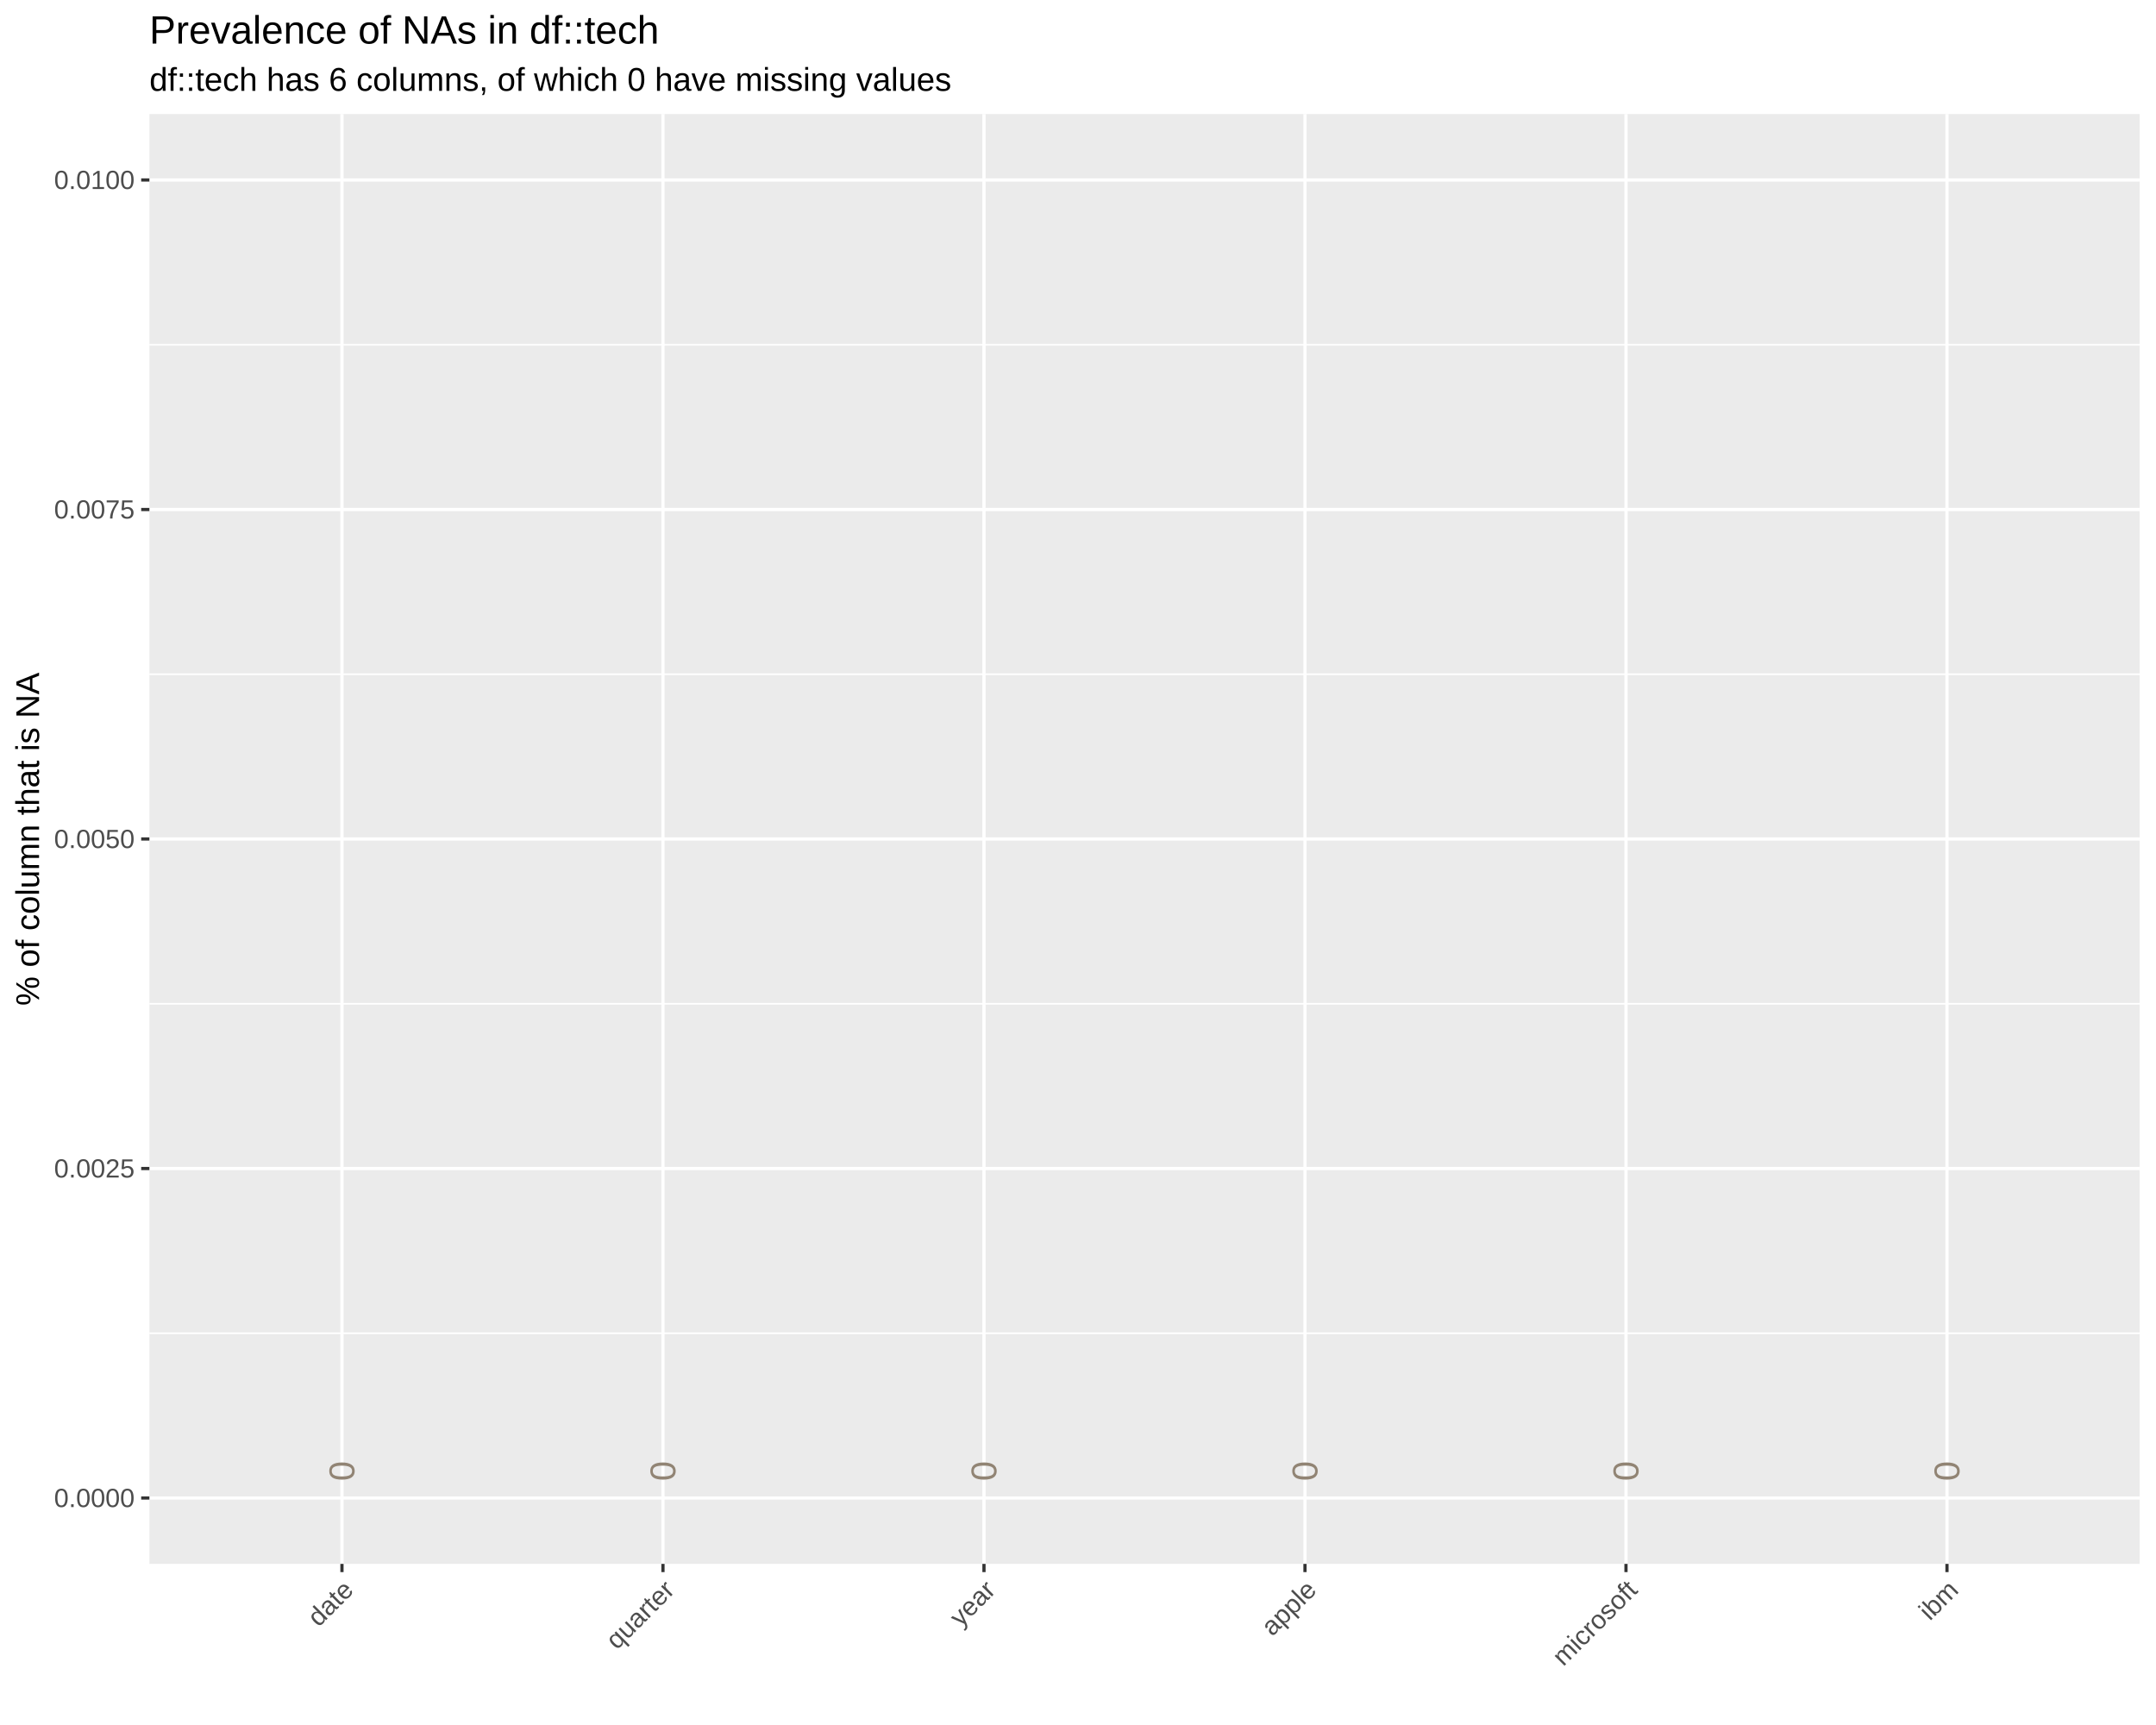
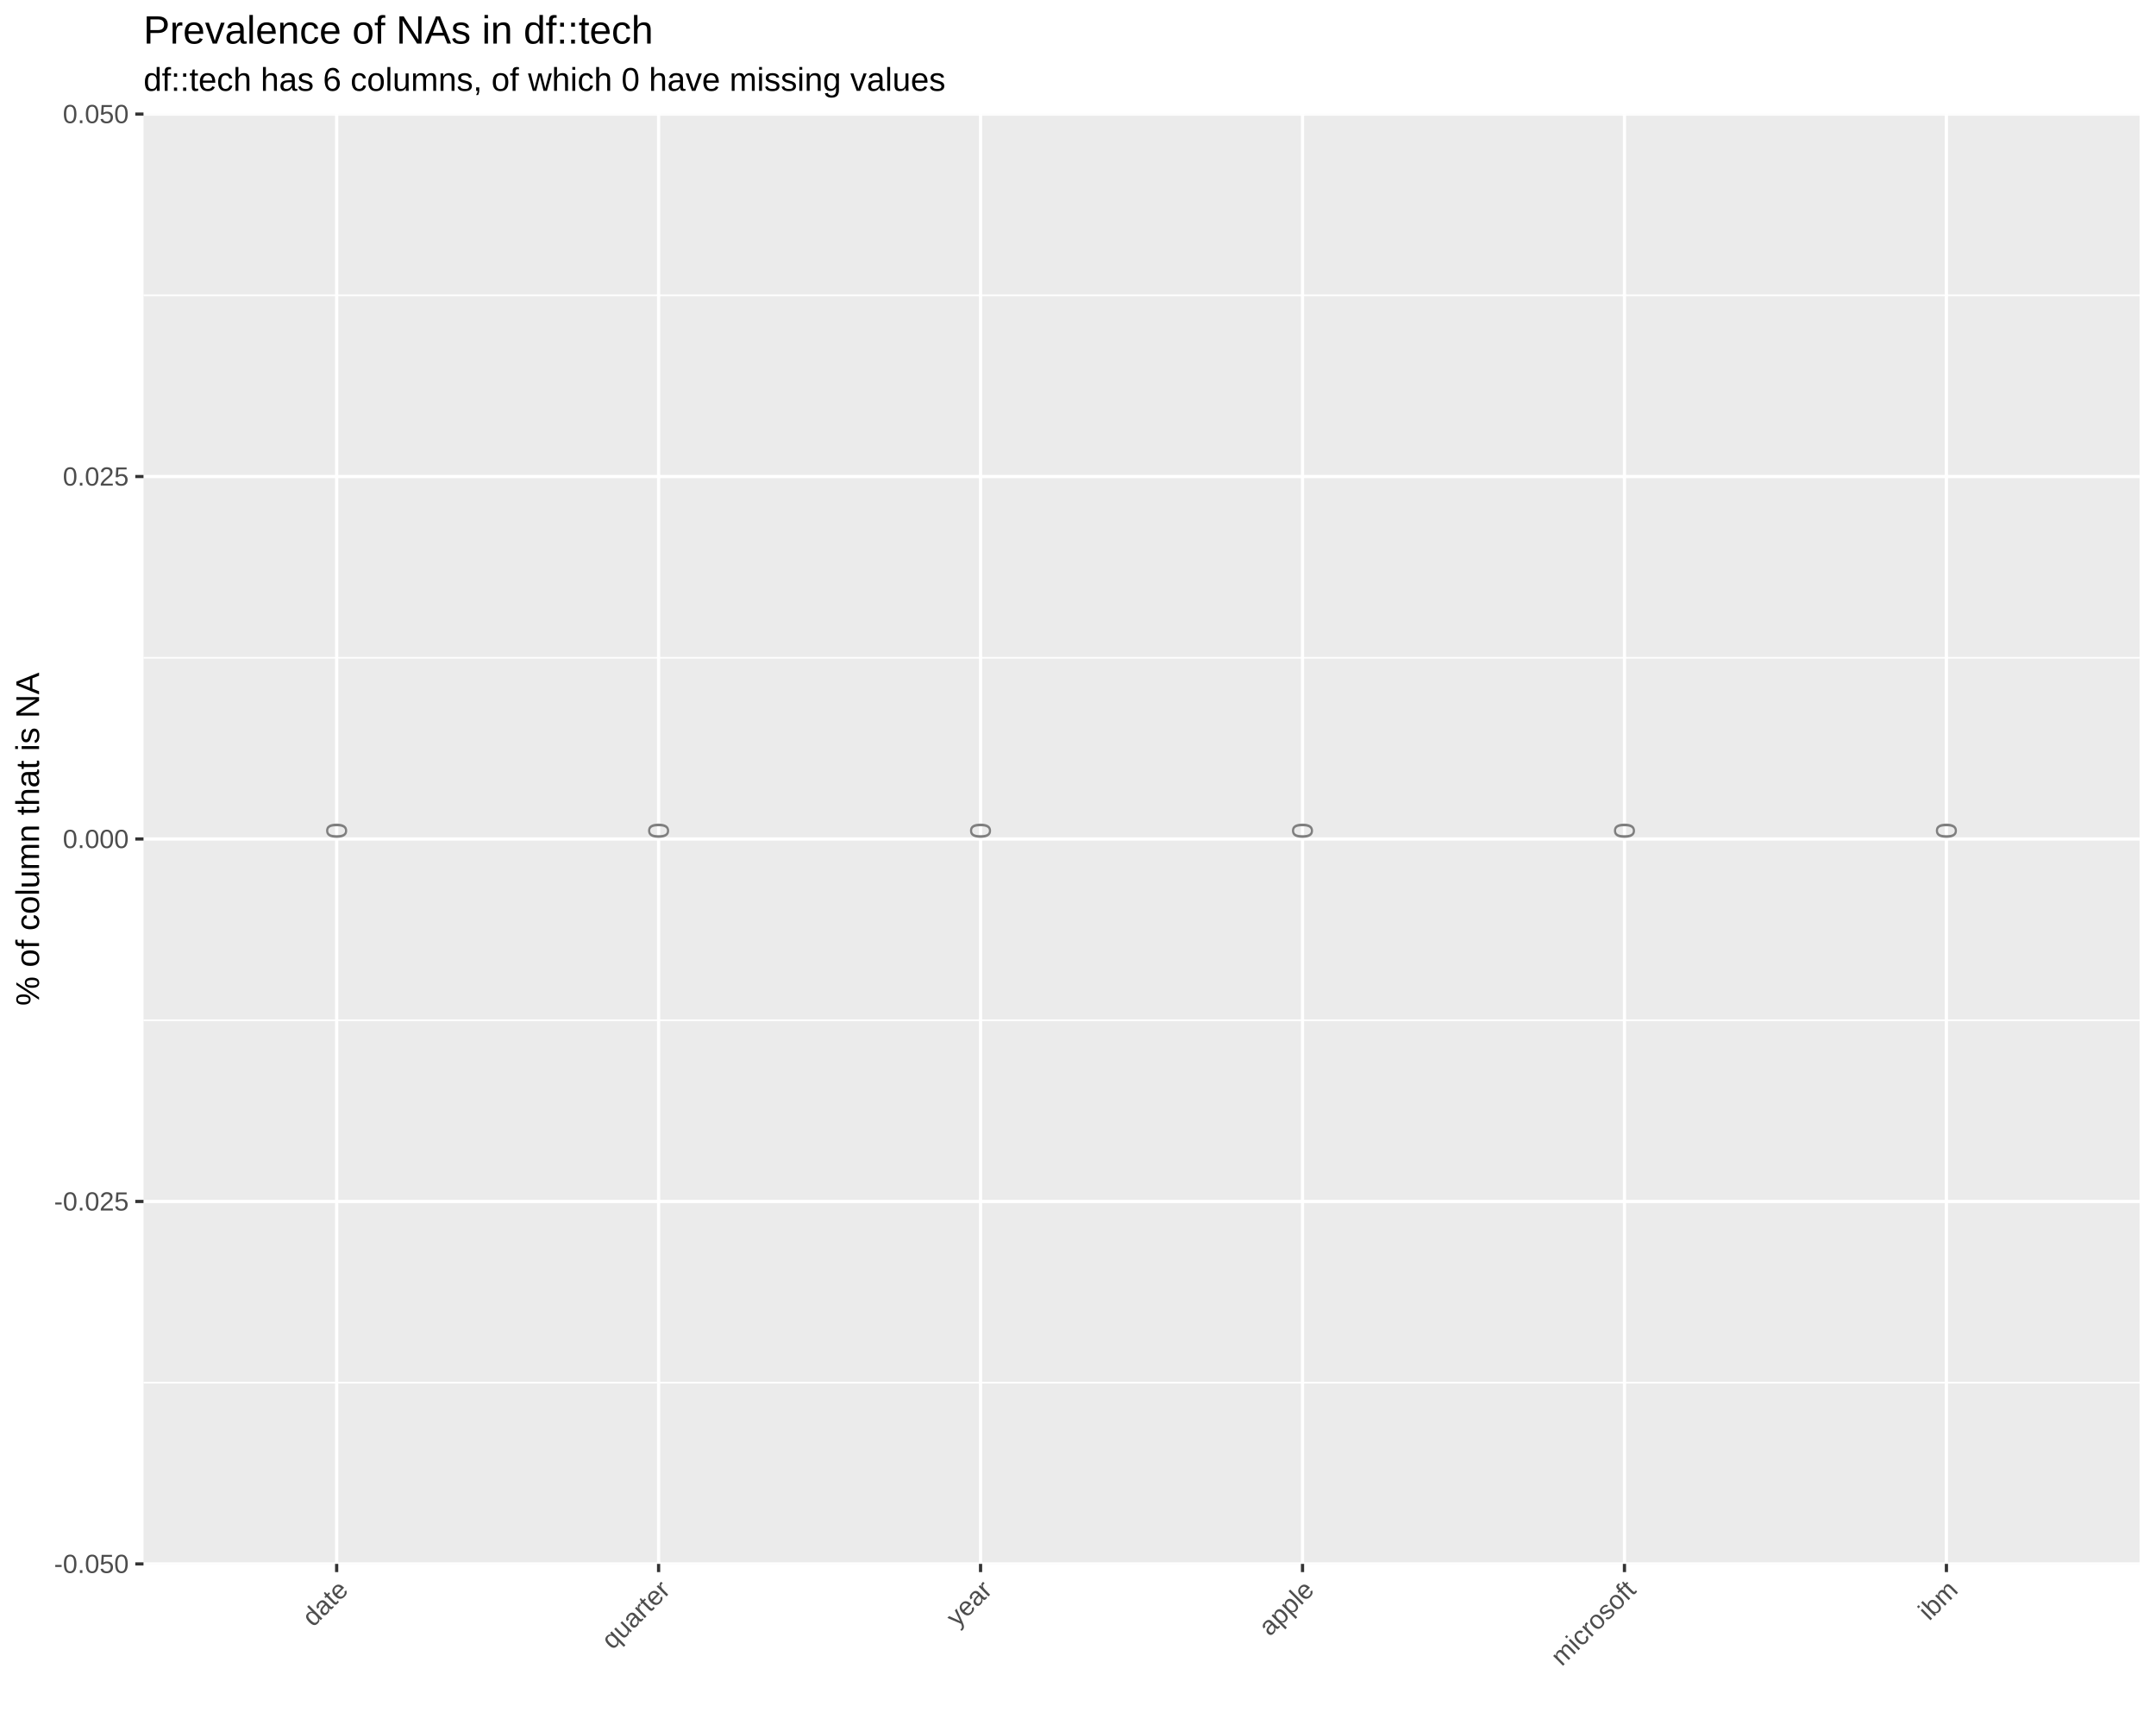
<svg xmlns="http://www.w3.org/2000/svg" viewBox="0 0 720.00 576.00">
  <defs>
    <style type="text/css">
    line, polyline, polygon, path, rect, circle {
      fill: none;
      stroke: #000000;
      stroke-linecap: round;
      stroke-linejoin: round;
      stroke-miterlimit: 10.00;
    }
  </style>
  </defs>
  <rect width="100%" height="100%" style="stroke: none; fill: #FFFFFF;" />
  <rect x="0.00" y="0.00" width="720.00" height="576.00" style="stroke-width: 1.07; stroke: #FFFFFF; fill: #FFFFFF;" />
  <defs>
-     <clipPath id="cpNDkuODl8NzE0LjUyfDUyMi4yMXwzOC4wOQ==">
-       <rect x="49.89" y="38.09" width="664.64" height="484.12" />
+     <clipPath id="cpNDcuOTJ8NzE0LjUyfDUyMi4yMXwzOC4wOQ==">
+       <rect x="47.92" y="38.09" width="666.60" height="484.12" />
    </clipPath>
  </defs>
-   <rect x="49.89" y="38.09" width="664.64" height="484.12" style="stroke-width: 1.07; stroke: none; fill: #EBEBEB;" clip-path="url(#cpNDkuODl8NzE0LjUyfDUyMi4yMXwzOC4wOQ==)" />
-   <polyline points="49.89,445.19 714.52,445.19 " style="stroke-width: 0.53; stroke: #FFFFFF; stroke-linecap: butt;" clip-path="url(#cpNDkuODl8NzE0LjUyfDUyMi4yMXwzOC4wOQ==)" />
-   <polyline points="49.89,335.17 714.52,335.17 " style="stroke-width: 0.53; stroke: #FFFFFF; stroke-linecap: butt;" clip-path="url(#cpNDkuODl8NzE0LjUyfDUyMi4yMXwzOC4wOQ==)" />
-   <polyline points="49.89,225.14 714.52,225.14 " style="stroke-width: 0.53; stroke: #FFFFFF; stroke-linecap: butt;" clip-path="url(#cpNDkuODl8NzE0LjUyfDUyMi4yMXwzOC4wOQ==)" />
-   <polyline points="49.89,115.11 714.52,115.11 " style="stroke-width: 0.53; stroke: #FFFFFF; stroke-linecap: butt;" clip-path="url(#cpNDkuODl8NzE0LjUyfDUyMi4yMXwzOC4wOQ==)" />
-   <polyline points="49.89,500.21 714.52,500.21 " style="stroke-width: 1.07; stroke: #FFFFFF; stroke-linecap: butt;" clip-path="url(#cpNDkuODl8NzE0LjUyfDUyMi4yMXwzOC4wOQ==)" />
-   <polyline points="49.89,390.18 714.52,390.18 " style="stroke-width: 1.07; stroke: #FFFFFF; stroke-linecap: butt;" clip-path="url(#cpNDkuODl8NzE0LjUyfDUyMi4yMXwzOC4wOQ==)" />
-   <polyline points="49.89,280.15 714.52,280.15 " style="stroke-width: 1.07; stroke: #FFFFFF; stroke-linecap: butt;" clip-path="url(#cpNDkuODl8NzE0LjUyfDUyMi4yMXwzOC4wOQ==)" />
-   <polyline points="49.89,170.13 714.52,170.13 " style="stroke-width: 1.07; stroke: #FFFFFF; stroke-linecap: butt;" clip-path="url(#cpNDkuODl8NzE0LjUyfDUyMi4yMXwzOC4wOQ==)" />
-   <polyline points="49.89,60.10 714.52,60.10 " style="stroke-width: 1.07; stroke: #FFFFFF; stroke-linecap: butt;" clip-path="url(#cpNDkuODl8NzE0LjUyfDUyMi4yMXwzOC4wOQ==)" />
-   <polyline points="114.20,522.21 114.20,38.09 " style="stroke-width: 1.07; stroke: #FFFFFF; stroke-linecap: butt;" clip-path="url(#cpNDkuODl8NzE0LjUyfDUyMi4yMXwzOC4wOQ==)" />
-   <polyline points="221.40,522.21 221.40,38.09 " style="stroke-width: 1.07; stroke: #FFFFFF; stroke-linecap: butt;" clip-path="url(#cpNDkuODl8NzE0LjUyfDUyMi4yMXwzOC4wOQ==)" />
-   <polyline points="328.60,522.21 328.60,38.09 " style="stroke-width: 1.07; stroke: #FFFFFF; stroke-linecap: butt;" clip-path="url(#cpNDkuODl8NzE0LjUyfDUyMi4yMXwzOC4wOQ==)" />
-   <polyline points="435.80,522.21 435.80,38.09 " style="stroke-width: 1.07; stroke: #FFFFFF; stroke-linecap: butt;" clip-path="url(#cpNDkuODl8NzE0LjUyfDUyMi4yMXwzOC4wOQ==)" />
-   <polyline points="543.00,522.21 543.00,38.09 " style="stroke-width: 1.07; stroke: #FFFFFF; stroke-linecap: butt;" clip-path="url(#cpNDkuODl8NzE0LjUyfDUyMi4yMXwzOC4wOQ==)" />
-   <polyline points="650.20,522.21 650.20,38.09 " style="stroke-width: 1.07; stroke: #FFFFFF; stroke-linecap: butt;" clip-path="url(#cpNDkuODl8NzE0LjUyfDUyMi4yMXwzOC4wOQ==)" />
-   <rect x="65.96" y="500.21" width="96.48" height="0.00" style="stroke-width: 1.07; stroke: none; stroke-linecap: square; stroke-linejoin: miter; fill: #F8766D;" clip-path="url(#cpNDkuODl8NzE0LjUyfDUyMi4yMXwzOC4wOQ==)" />
-   <rect x="173.16" y="500.21" width="96.48" height="0.00" style="stroke-width: 1.07; stroke: none; stroke-linecap: square; stroke-linejoin: miter; fill: #B79F00;" clip-path="url(#cpNDkuODl8NzE0LjUyfDUyMi4yMXwzOC4wOQ==)" />
-   <rect x="280.36" y="500.21" width="96.48" height="0.00" style="stroke-width: 1.07; stroke: none; stroke-linecap: square; stroke-linejoin: miter; fill: #00BA38;" clip-path="url(#cpNDkuODl8NzE0LjUyfDUyMi4yMXwzOC4wOQ==)" />
-   <rect x="387.56" y="500.21" width="96.48" height="0.00" style="stroke-width: 1.07; stroke: none; stroke-linecap: square; stroke-linejoin: miter; fill: #00BFC4;" clip-path="url(#cpNDkuODl8NzE0LjUyfDUyMi4yMXwzOC4wOQ==)" />
-   <rect x="494.76" y="500.21" width="96.48" height="0.00" style="stroke-width: 1.07; stroke: none; stroke-linecap: square; stroke-linejoin: miter; fill: #619CFF;" clip-path="url(#cpNDkuODl8NzE0LjUyfDUyMi4yMXwzOC4wOQ==)" />
-   <rect x="601.96" y="500.21" width="96.48" height="0.00" style="stroke-width: 1.07; stroke: none; stroke-linecap: square; stroke-linejoin: miter; fill: #F564E3;" clip-path="url(#cpNDkuODl8NzE0LjUyfDUyMi4yMXwzOC4wOQ==)" />
-   <g clip-path="url(#cpNDkuODl8NzE0LjUyfDUyMi4yMXwzOC4wOQ==)">
-     <text transform="translate(118.33,494.54) rotate(-90)" style="font-size: 12.00px; fill: #918474; font-family: Liberation Sans;" textLength="6.67px" lengthAdjust="spacingAndGlyphs">0</text>
+   <rect x="47.92" y="38.09" width="666.60" height="484.12" style="stroke-width: 1.07; stroke: none; fill: #EBEBEB;" clip-path="url(#cpNDcuOTJ8NzE0LjUyfDUyMi4yMXwzOC4wOQ==)" />
+   <polyline points="47.92,461.70 714.52,461.70 " style="stroke-width: 0.53; stroke: #FFFFFF; stroke-linecap: butt;" clip-path="url(#cpNDcuOTJ8NzE0LjUyfDUyMi4yMXwzOC4wOQ==)" />
+   <polyline points="47.92,340.67 714.52,340.67 " style="stroke-width: 0.53; stroke: #FFFFFF; stroke-linecap: butt;" clip-path="url(#cpNDcuOTJ8NzE0LjUyfDUyMi4yMXwzOC4wOQ==)" />
+   <polyline points="47.92,219.64 714.52,219.64 " style="stroke-width: 0.53; stroke: #FFFFFF; stroke-linecap: butt;" clip-path="url(#cpNDcuOTJ8NzE0LjUyfDUyMi4yMXwzOC4wOQ==)" />
+   <polyline points="47.92,98.61 714.52,98.61 " style="stroke-width: 0.53; stroke: #FFFFFF; stroke-linecap: butt;" clip-path="url(#cpNDcuOTJ8NzE0LjUyfDUyMi4yMXwzOC4wOQ==)" />
+   <polyline points="47.92,522.21 714.52,522.21 " style="stroke-width: 1.07; stroke: #FFFFFF; stroke-linecap: butt;" clip-path="url(#cpNDcuOTJ8NzE0LjUyfDUyMi4yMXwzOC4wOQ==)" />
+   <polyline points="47.92,401.18 714.52,401.18 " style="stroke-width: 1.07; stroke: #FFFFFF; stroke-linecap: butt;" clip-path="url(#cpNDcuOTJ8NzE0LjUyfDUyMi4yMXwzOC4wOQ==)" />
+   <polyline points="47.92,280.15 714.52,280.15 " style="stroke-width: 1.07; stroke: #FFFFFF; stroke-linecap: butt;" clip-path="url(#cpNDcuOTJ8NzE0LjUyfDUyMi4yMXwzOC4wOQ==)" />
+   <polyline points="47.92,159.12 714.52,159.12 " style="stroke-width: 1.07; stroke: #FFFFFF; stroke-linecap: butt;" clip-path="url(#cpNDcuOTJ8NzE0LjUyfDUyMi4yMXwzOC4wOQ==)" />
+   <polyline points="47.92,38.09 714.52,38.09 " style="stroke-width: 1.07; stroke: #FFFFFF; stroke-linecap: butt;" clip-path="url(#cpNDcuOTJ8NzE0LjUyfDUyMi4yMXwzOC4wOQ==)" />
+   <polyline points="112.43,522.21 112.43,38.09 " style="stroke-width: 1.07; stroke: #FFFFFF; stroke-linecap: butt;" clip-path="url(#cpNDcuOTJ8NzE0LjUyfDUyMi4yMXwzOC4wOQ==)" />
+   <polyline points="219.94,522.21 219.94,38.09 " style="stroke-width: 1.07; stroke: #FFFFFF; stroke-linecap: butt;" clip-path="url(#cpNDcuOTJ8NzE0LjUyfDUyMi4yMXwzOC4wOQ==)" />
+   <polyline points="327.46,522.21 327.46,38.09 " style="stroke-width: 1.07; stroke: #FFFFFF; stroke-linecap: butt;" clip-path="url(#cpNDcuOTJ8NzE0LjUyfDUyMi4yMXwzOC4wOQ==)" />
+   <polyline points="434.98,522.21 434.98,38.09 " style="stroke-width: 1.07; stroke: #FFFFFF; stroke-linecap: butt;" clip-path="url(#cpNDcuOTJ8NzE0LjUyfDUyMi4yMXwzOC4wOQ==)" />
+   <polyline points="542.49,522.21 542.49,38.09 " style="stroke-width: 1.07; stroke: #FFFFFF; stroke-linecap: butt;" clip-path="url(#cpNDcuOTJ8NzE0LjUyfDUyMi4yMXwzOC4wOQ==)" />
+   <polyline points="650.01,522.21 650.01,38.09 " style="stroke-width: 1.07; stroke: #FFFFFF; stroke-linecap: butt;" clip-path="url(#cpNDcuOTJ8NzE0LjUyfDUyMi4yMXwzOC4wOQ==)" />
+   <rect x="64.04" y="280.15" width="96.77" height="0.00" style="stroke-width: 1.07; stroke: none; stroke-linecap: square; stroke-linejoin: miter; fill: #F8766D;" clip-path="url(#cpNDcuOTJ8NzE0LjUyfDUyMi4yMXwzOC4wOQ==)" />
+   <rect x="171.56" y="280.15" width="96.77" height="0.00" style="stroke-width: 1.07; stroke: none; stroke-linecap: square; stroke-linejoin: miter; fill: #B79F00;" clip-path="url(#cpNDcuOTJ8NzE0LjUyfDUyMi4yMXwzOC4wOQ==)" />
+   <rect x="279.08" y="280.15" width="96.77" height="0.00" style="stroke-width: 1.07; stroke: none; stroke-linecap: square; stroke-linejoin: miter; fill: #00BA38;" clip-path="url(#cpNDcuOTJ8NzE0LjUyfDUyMi4yMXwzOC4wOQ==)" />
+   <rect x="386.59" y="280.15" width="96.77" height="0.00" style="stroke-width: 1.07; stroke: none; stroke-linecap: square; stroke-linejoin: miter; fill: #00BFC4;" clip-path="url(#cpNDcuOTJ8NzE0LjUyfDUyMi4yMXwzOC4wOQ==)" />
+   <rect x="494.11" y="280.15" width="96.77" height="0.00" style="stroke-width: 1.07; stroke: none; stroke-linecap: square; stroke-linejoin: miter; fill: #619CFF;" clip-path="url(#cpNDcuOTJ8NzE0LjUyfDUyMi4yMXwzOC4wOQ==)" />
+   <rect x="601.63" y="280.15" width="96.77" height="0.00" style="stroke-width: 1.07; stroke: none; stroke-linecap: square; stroke-linejoin: miter; fill: #F564E3;" clip-path="url(#cpNDcuOTJ8NzE0LjUyfDUyMi4yMXwzOC4wOQ==)" />
+   <g clip-path="url(#cpNDcuOTJ8NzE0LjUyfDUyMi4yMXwzOC4wOQ==)">
+     <text transform="translate(115.85,280.15) rotate(-90)" style="font-size: 9.96px; fill: #7F7F7F; font-family: Liberation Sans;" textLength="5.53px" lengthAdjust="spacingAndGlyphs">0</text>
  </g>
-   <g clip-path="url(#cpNDkuODl8NzE0LjUyfDUyMi4yMXwzOC4wOQ==)">
-     <text transform="translate(225.53,494.54) rotate(-90)" style="font-size: 12.00px; fill: #918474; font-family: Liberation Sans;" textLength="6.67px" lengthAdjust="spacingAndGlyphs">0</text>
+   <g clip-path="url(#cpNDcuOTJ8NzE0LjUyfDUyMi4yMXwzOC4wOQ==)">
+     <text transform="translate(223.37,280.15) rotate(-90)" style="font-size: 9.96px; fill: #7F7F7F; font-family: Liberation Sans;" textLength="5.53px" lengthAdjust="spacingAndGlyphs">0</text>
  </g>
-   <g clip-path="url(#cpNDkuODl8NzE0LjUyfDUyMi4yMXwzOC4wOQ==)">
-     <text transform="translate(332.73,494.54) rotate(-90)" style="font-size: 12.00px; fill: #918474; font-family: Liberation Sans;" textLength="6.67px" lengthAdjust="spacingAndGlyphs">0</text>
+   <g clip-path="url(#cpNDcuOTJ8NzE0LjUyfDUyMi4yMXwzOC4wOQ==)">
+     <text transform="translate(330.88,280.15) rotate(-90)" style="font-size: 9.96px; fill: #7F7F7F; font-family: Liberation Sans;" textLength="5.53px" lengthAdjust="spacingAndGlyphs">0</text>
  </g>
-   <g clip-path="url(#cpNDkuODl8NzE0LjUyfDUyMi4yMXwzOC4wOQ==)">
-     <text transform="translate(439.93,494.54) rotate(-90)" style="font-size: 12.00px; fill: #918474; font-family: Liberation Sans;" textLength="6.67px" lengthAdjust="spacingAndGlyphs">0</text>
+   <g clip-path="url(#cpNDcuOTJ8NzE0LjUyfDUyMi4yMXwzOC4wOQ==)">
+     <text transform="translate(438.40,280.15) rotate(-90)" style="font-size: 9.96px; fill: #7F7F7F; font-family: Liberation Sans;" textLength="5.53px" lengthAdjust="spacingAndGlyphs">0</text>
  </g>
-   <g clip-path="url(#cpNDkuODl8NzE0LjUyfDUyMi4yMXwzOC4wOQ==)">
-     <text transform="translate(547.13,494.54) rotate(-90)" style="font-size: 12.00px; fill: #918474; font-family: Liberation Sans;" textLength="6.67px" lengthAdjust="spacingAndGlyphs">0</text>
+   <g clip-path="url(#cpNDcuOTJ8NzE0LjUyfDUyMi4yMXwzOC4wOQ==)">
+     <text transform="translate(545.92,280.15) rotate(-90)" style="font-size: 9.96px; fill: #7F7F7F; font-family: Liberation Sans;" textLength="5.53px" lengthAdjust="spacingAndGlyphs">0</text>
  </g>
-   <g clip-path="url(#cpNDkuODl8NzE0LjUyfDUyMi4yMXwzOC4wOQ==)">
-     <text transform="translate(654.33,494.54) rotate(-90)" style="font-size: 12.00px; fill: #918474; font-family: Liberation Sans;" textLength="6.67px" lengthAdjust="spacingAndGlyphs">0</text>
+   <g clip-path="url(#cpNDcuOTJ8NzE0LjUyfDUyMi4yMXwzOC4wOQ==)">
+     <text transform="translate(653.43,280.15) rotate(-90)" style="font-size: 9.96px; fill: #7F7F7F; font-family: Liberation Sans;" textLength="5.53px" lengthAdjust="spacingAndGlyphs">0</text>
  </g>
  <defs>
    <clipPath id="cpMC4wMHw3MjAuMDB8NTc2LjAwfDAuMDA=">
      <rect x="0.00" y="0.00" width="720.00" height="576.00" />
    </clipPath>
  </defs>
  <g clip-path="url(#cpMC4wMHw3MjAuMDB8NTc2LjAwfDAuMDA=)">
-     <text x="18.06" y="503.23" style="font-size: 8.80px; fill: #4D4D4D; font-family: Liberation Sans;" textLength="26.89px" lengthAdjust="spacingAndGlyphs">0.0000</text>
+     <text x="18.06" y="525.24" style="font-size: 8.80px; fill: #4D4D4D; font-family: Liberation Sans;" textLength="24.92px" lengthAdjust="spacingAndGlyphs">-0.050</text>
  </g>
  <g clip-path="url(#cpMC4wMHw3MjAuMDB8NTc2LjAwfDAuMDA=)">
-     <text x="18.06" y="393.20" style="font-size: 8.80px; fill: #4D4D4D; font-family: Liberation Sans;" textLength="26.89px" lengthAdjust="spacingAndGlyphs">0.0025</text>
+     <text x="18.06" y="404.21" style="font-size: 8.80px; fill: #4D4D4D; font-family: Liberation Sans;" textLength="24.92px" lengthAdjust="spacingAndGlyphs">-0.025</text>
  </g>
  <g clip-path="url(#cpMC4wMHw3MjAuMDB8NTc2LjAwfDAuMDA=)">
-     <text x="18.06" y="283.18" style="font-size: 8.80px; fill: #4D4D4D; font-family: Liberation Sans;" textLength="26.89px" lengthAdjust="spacingAndGlyphs">0.0050</text>
+     <text x="20.98" y="283.18" style="font-size: 8.80px; fill: #4D4D4D; font-family: Liberation Sans;" textLength="22.00px" lengthAdjust="spacingAndGlyphs">0.000</text>
  </g>
  <g clip-path="url(#cpMC4wMHw3MjAuMDB8NTc2LjAwfDAuMDA=)">
-     <text x="18.06" y="173.15" style="font-size: 8.80px; fill: #4D4D4D; font-family: Liberation Sans;" textLength="26.89px" lengthAdjust="spacingAndGlyphs">0.0075</text>
+     <text x="20.98" y="162.15" style="font-size: 8.80px; fill: #4D4D4D; font-family: Liberation Sans;" textLength="22.00px" lengthAdjust="spacingAndGlyphs">0.025</text>
  </g>
  <g clip-path="url(#cpMC4wMHw3MjAuMDB8NTc2LjAwfDAuMDA=)">
-     <text x="18.06" y="63.12" style="font-size: 8.80px; fill: #4D4D4D; font-family: Liberation Sans;" textLength="26.89px" lengthAdjust="spacingAndGlyphs">0.0100</text>
+     <text x="20.98" y="41.12" style="font-size: 8.80px; fill: #4D4D4D; font-family: Liberation Sans;" textLength="22.00px" lengthAdjust="spacingAndGlyphs">0.050</text>
  </g>
-   <polyline points="47.15,500.21 49.89,500.21 " style="stroke-width: 1.07; stroke: #333333; stroke-linecap: butt;" clip-path="url(#cpMC4wMHw3MjAuMDB8NTc2LjAwfDAuMDA=)" />
-   <polyline points="47.15,390.18 49.89,390.18 " style="stroke-width: 1.07; stroke: #333333; stroke-linecap: butt;" clip-path="url(#cpMC4wMHw3MjAuMDB8NTc2LjAwfDAuMDA=)" />
-   <polyline points="47.15,280.15 49.89,280.15 " style="stroke-width: 1.07; stroke: #333333; stroke-linecap: butt;" clip-path="url(#cpMC4wMHw3MjAuMDB8NTc2LjAwfDAuMDA=)" />
-   <polyline points="47.15,170.13 49.89,170.13 " style="stroke-width: 1.07; stroke: #333333; stroke-linecap: butt;" clip-path="url(#cpMC4wMHw3MjAuMDB8NTc2LjAwfDAuMDA=)" />
-   <polyline points="47.15,60.10 49.89,60.10 " style="stroke-width: 1.07; stroke: #333333; stroke-linecap: butt;" clip-path="url(#cpMC4wMHw3MjAuMDB8NTc2LjAwfDAuMDA=)" />
-   <polyline points="114.20,524.95 114.20,522.21 " style="stroke-width: 1.07; stroke: #333333; stroke-linecap: butt;" clip-path="url(#cpMC4wMHw3MjAuMDB8NTc2LjAwfDAuMDA=)" />
-   <polyline points="221.40,524.95 221.40,522.21 " style="stroke-width: 1.07; stroke: #333333; stroke-linecap: butt;" clip-path="url(#cpMC4wMHw3MjAuMDB8NTc2LjAwfDAuMDA=)" />
-   <polyline points="328.60,524.95 328.60,522.21 " style="stroke-width: 1.07; stroke: #333333; stroke-linecap: butt;" clip-path="url(#cpMC4wMHw3MjAuMDB8NTc2LjAwfDAuMDA=)" />
-   <polyline points="435.80,524.95 435.80,522.21 " style="stroke-width: 1.07; stroke: #333333; stroke-linecap: butt;" clip-path="url(#cpMC4wMHw3MjAuMDB8NTc2LjAwfDAuMDA=)" />
-   <polyline points="543.00,524.95 543.00,522.21 " style="stroke-width: 1.07; stroke: #333333; stroke-linecap: butt;" clip-path="url(#cpMC4wMHw3MjAuMDB8NTc2LjAwfDAuMDA=)" />
-   <polyline points="650.20,524.95 650.20,522.21 " style="stroke-width: 1.07; stroke: #333333; stroke-linecap: butt;" clip-path="url(#cpMC4wMHw3MjAuMDB8NTc2LjAwfDAuMDA=)" />
+   <polyline points="45.18,522.21 47.92,522.21 " style="stroke-width: 1.07; stroke: #333333; stroke-linecap: butt;" clip-path="url(#cpMC4wMHw3MjAuMDB8NTc2LjAwfDAuMDA=)" />
+   <polyline points="45.18,401.18 47.92,401.18 " style="stroke-width: 1.07; stroke: #333333; stroke-linecap: butt;" clip-path="url(#cpMC4wMHw3MjAuMDB8NTc2LjAwfDAuMDA=)" />
+   <polyline points="45.18,280.15 47.92,280.15 " style="stroke-width: 1.07; stroke: #333333; stroke-linecap: butt;" clip-path="url(#cpMC4wMHw3MjAuMDB8NTc2LjAwfDAuMDA=)" />
+   <polyline points="45.18,159.12 47.92,159.12 " style="stroke-width: 1.07; stroke: #333333; stroke-linecap: butt;" clip-path="url(#cpMC4wMHw3MjAuMDB8NTc2LjAwfDAuMDA=)" />
+   <polyline points="45.18,38.09 47.92,38.09 " style="stroke-width: 1.07; stroke: #333333; stroke-linecap: butt;" clip-path="url(#cpMC4wMHw3MjAuMDB8NTc2LjAwfDAuMDA=)" />
+   <polyline points="112.43,524.95 112.43,522.21 " style="stroke-width: 1.07; stroke: #333333; stroke-linecap: butt;" clip-path="url(#cpMC4wMHw3MjAuMDB8NTc2LjAwfDAuMDA=)" />
+   <polyline points="219.94,524.95 219.94,522.21 " style="stroke-width: 1.07; stroke: #333333; stroke-linecap: butt;" clip-path="url(#cpMC4wMHw3MjAuMDB8NTc2LjAwfDAuMDA=)" />
+   <polyline points="327.46,524.95 327.46,522.21 " style="stroke-width: 1.07; stroke: #333333; stroke-linecap: butt;" clip-path="url(#cpMC4wMHw3MjAuMDB8NTc2LjAwfDAuMDA=)" />
+   <polyline points="434.98,524.95 434.98,522.21 " style="stroke-width: 1.07; stroke: #333333; stroke-linecap: butt;" clip-path="url(#cpMC4wMHw3MjAuMDB8NTc2LjAwfDAuMDA=)" />
+   <polyline points="542.49,524.95 542.49,522.21 " style="stroke-width: 1.07; stroke: #333333; stroke-linecap: butt;" clip-path="url(#cpMC4wMHw3MjAuMDB8NTc2LjAwfDAuMDA=)" />
+   <polyline points="650.01,524.95 650.01,522.21 " style="stroke-width: 1.07; stroke: #333333; stroke-linecap: butt;" clip-path="url(#cpMC4wMHw3MjAuMDB8NTc2LjAwfDAuMDA=)" />
  <g clip-path="url(#cpMC4wMHw3MjAuMDB8NTc2LjAwfDAuMDA=)">
-     <text transform="translate(106.38,543.52) rotate(-45)" style="font-size: 8.80px; fill: #4D4D4D; font-family: Liberation Sans;" textLength="17.11px" lengthAdjust="spacingAndGlyphs">date</text>
+     <text transform="translate(104.60,543.52) rotate(-45)" style="font-size: 8.80px; fill: #4D4D4D; font-family: Liberation Sans;" textLength="17.11px" lengthAdjust="spacingAndGlyphs">date</text>
  </g>
  <g clip-path="url(#cpMC4wMHw3MjAuMDB8NTc2LjAwfDAuMDA=)">
-     <text transform="translate(205.99,551.11) rotate(-45)" style="font-size: 8.80px; fill: #4D4D4D; font-family: Liberation Sans;" textLength="27.84px" lengthAdjust="spacingAndGlyphs">quarter</text>
+     <text transform="translate(204.53,551.11) rotate(-45)" style="font-size: 8.80px; fill: #4D4D4D; font-family: Liberation Sans;" textLength="27.84px" lengthAdjust="spacingAndGlyphs">quarter</text>
  </g>
  <g clip-path="url(#cpMC4wMHw3MjAuMDB8NTc2LjAwfDAuMDA=)">
-     <text transform="translate(320.78,543.52) rotate(-45)" style="font-size: 8.80px; fill: #4D4D4D; font-family: Liberation Sans;" textLength="17.11px" lengthAdjust="spacingAndGlyphs">year</text>
+     <text transform="translate(319.64,543.52) rotate(-45)" style="font-size: 8.80px; fill: #4D4D4D; font-family: Liberation Sans;" textLength="17.11px" lengthAdjust="spacingAndGlyphs">year</text>
  </g>
  <g clip-path="url(#cpMC4wMHw3MjAuMDB8NTc2LjAwfDAuMDA=)">
-     <text transform="translate(424.86,546.63) rotate(-45)" style="font-size: 8.80px; fill: #4D4D4D; font-family: Liberation Sans;" textLength="21.52px" lengthAdjust="spacingAndGlyphs">apple</text>
+     <text transform="translate(424.04,546.63) rotate(-45)" style="font-size: 8.80px; fill: #4D4D4D; font-family: Liberation Sans;" textLength="21.52px" lengthAdjust="spacingAndGlyphs">apple</text>
  </g>
  <g clip-path="url(#cpMC4wMHw3MjAuMDB8NTc2LjAwfDAuMDA=)">
-     <text transform="translate(522.05,556.64) rotate(-45)" style="font-size: 8.80px; fill: #4D4D4D; font-family: Liberation Sans;" textLength="35.67px" lengthAdjust="spacingAndGlyphs">microsoft</text>
+     <text transform="translate(521.55,556.64) rotate(-45)" style="font-size: 8.80px; fill: #4D4D4D; font-family: Liberation Sans;" textLength="35.67px" lengthAdjust="spacingAndGlyphs">microsoft</text>
  </g>
  <g clip-path="url(#cpMC4wMHw3MjAuMDB8NTc2LjAwfDAuMDA=)">
-     <text transform="translate(644.46,541.44) rotate(-45)" style="font-size: 8.80px; fill: #4D4D4D; font-family: Liberation Sans;" textLength="14.17px" lengthAdjust="spacingAndGlyphs">ibm</text>
+     <text transform="translate(644.27,541.44) rotate(-45)" style="font-size: 8.80px; fill: #4D4D4D; font-family: Liberation Sans;" textLength="14.17px" lengthAdjust="spacingAndGlyphs">ibm</text>
  </g>
  <g clip-path="url(#cpMC4wMHw3MjAuMDB8NTc2LjAwfDAuMDA=)">
    <text transform="translate(13.04,335.83) rotate(-90)" style="font-size: 11.00px; font-family: Liberation Sans;" textLength="111.34px" lengthAdjust="spacingAndGlyphs">% of column that is NA</text>
  </g>
  <g clip-path="url(#cpMC4wMHw3MjAuMDB8NTc2LjAwfDAuMDA=)">
-     <text x="49.89" y="30.33" style="font-size: 11.00px; font-family: Liberation Sans;" textLength="268.00px" lengthAdjust="spacingAndGlyphs">df::tech has 6 columns, of which 0 have missing values</text>
+     <text x="47.92" y="30.33" style="font-size: 11.00px; font-family: Liberation Sans;" textLength="268.00px" lengthAdjust="spacingAndGlyphs">df::tech has 6 columns, of which 0 have missing values</text>
  </g>
  <g clip-path="url(#cpMC4wMHw3MjAuMDB8NTc2LjAwfDAuMDA=)">
-     <text x="49.89" y="14.56" style="font-size: 13.20px; font-family: Liberation Sans;" textLength="169.95px" lengthAdjust="spacingAndGlyphs">Prevalence of NAs in df::tech</text>
+     <text x="47.92" y="14.56" style="font-size: 13.20px; font-family: Liberation Sans;" textLength="169.95px" lengthAdjust="spacingAndGlyphs">Prevalence of NAs in df::tech</text>
  </g>
</svg>
